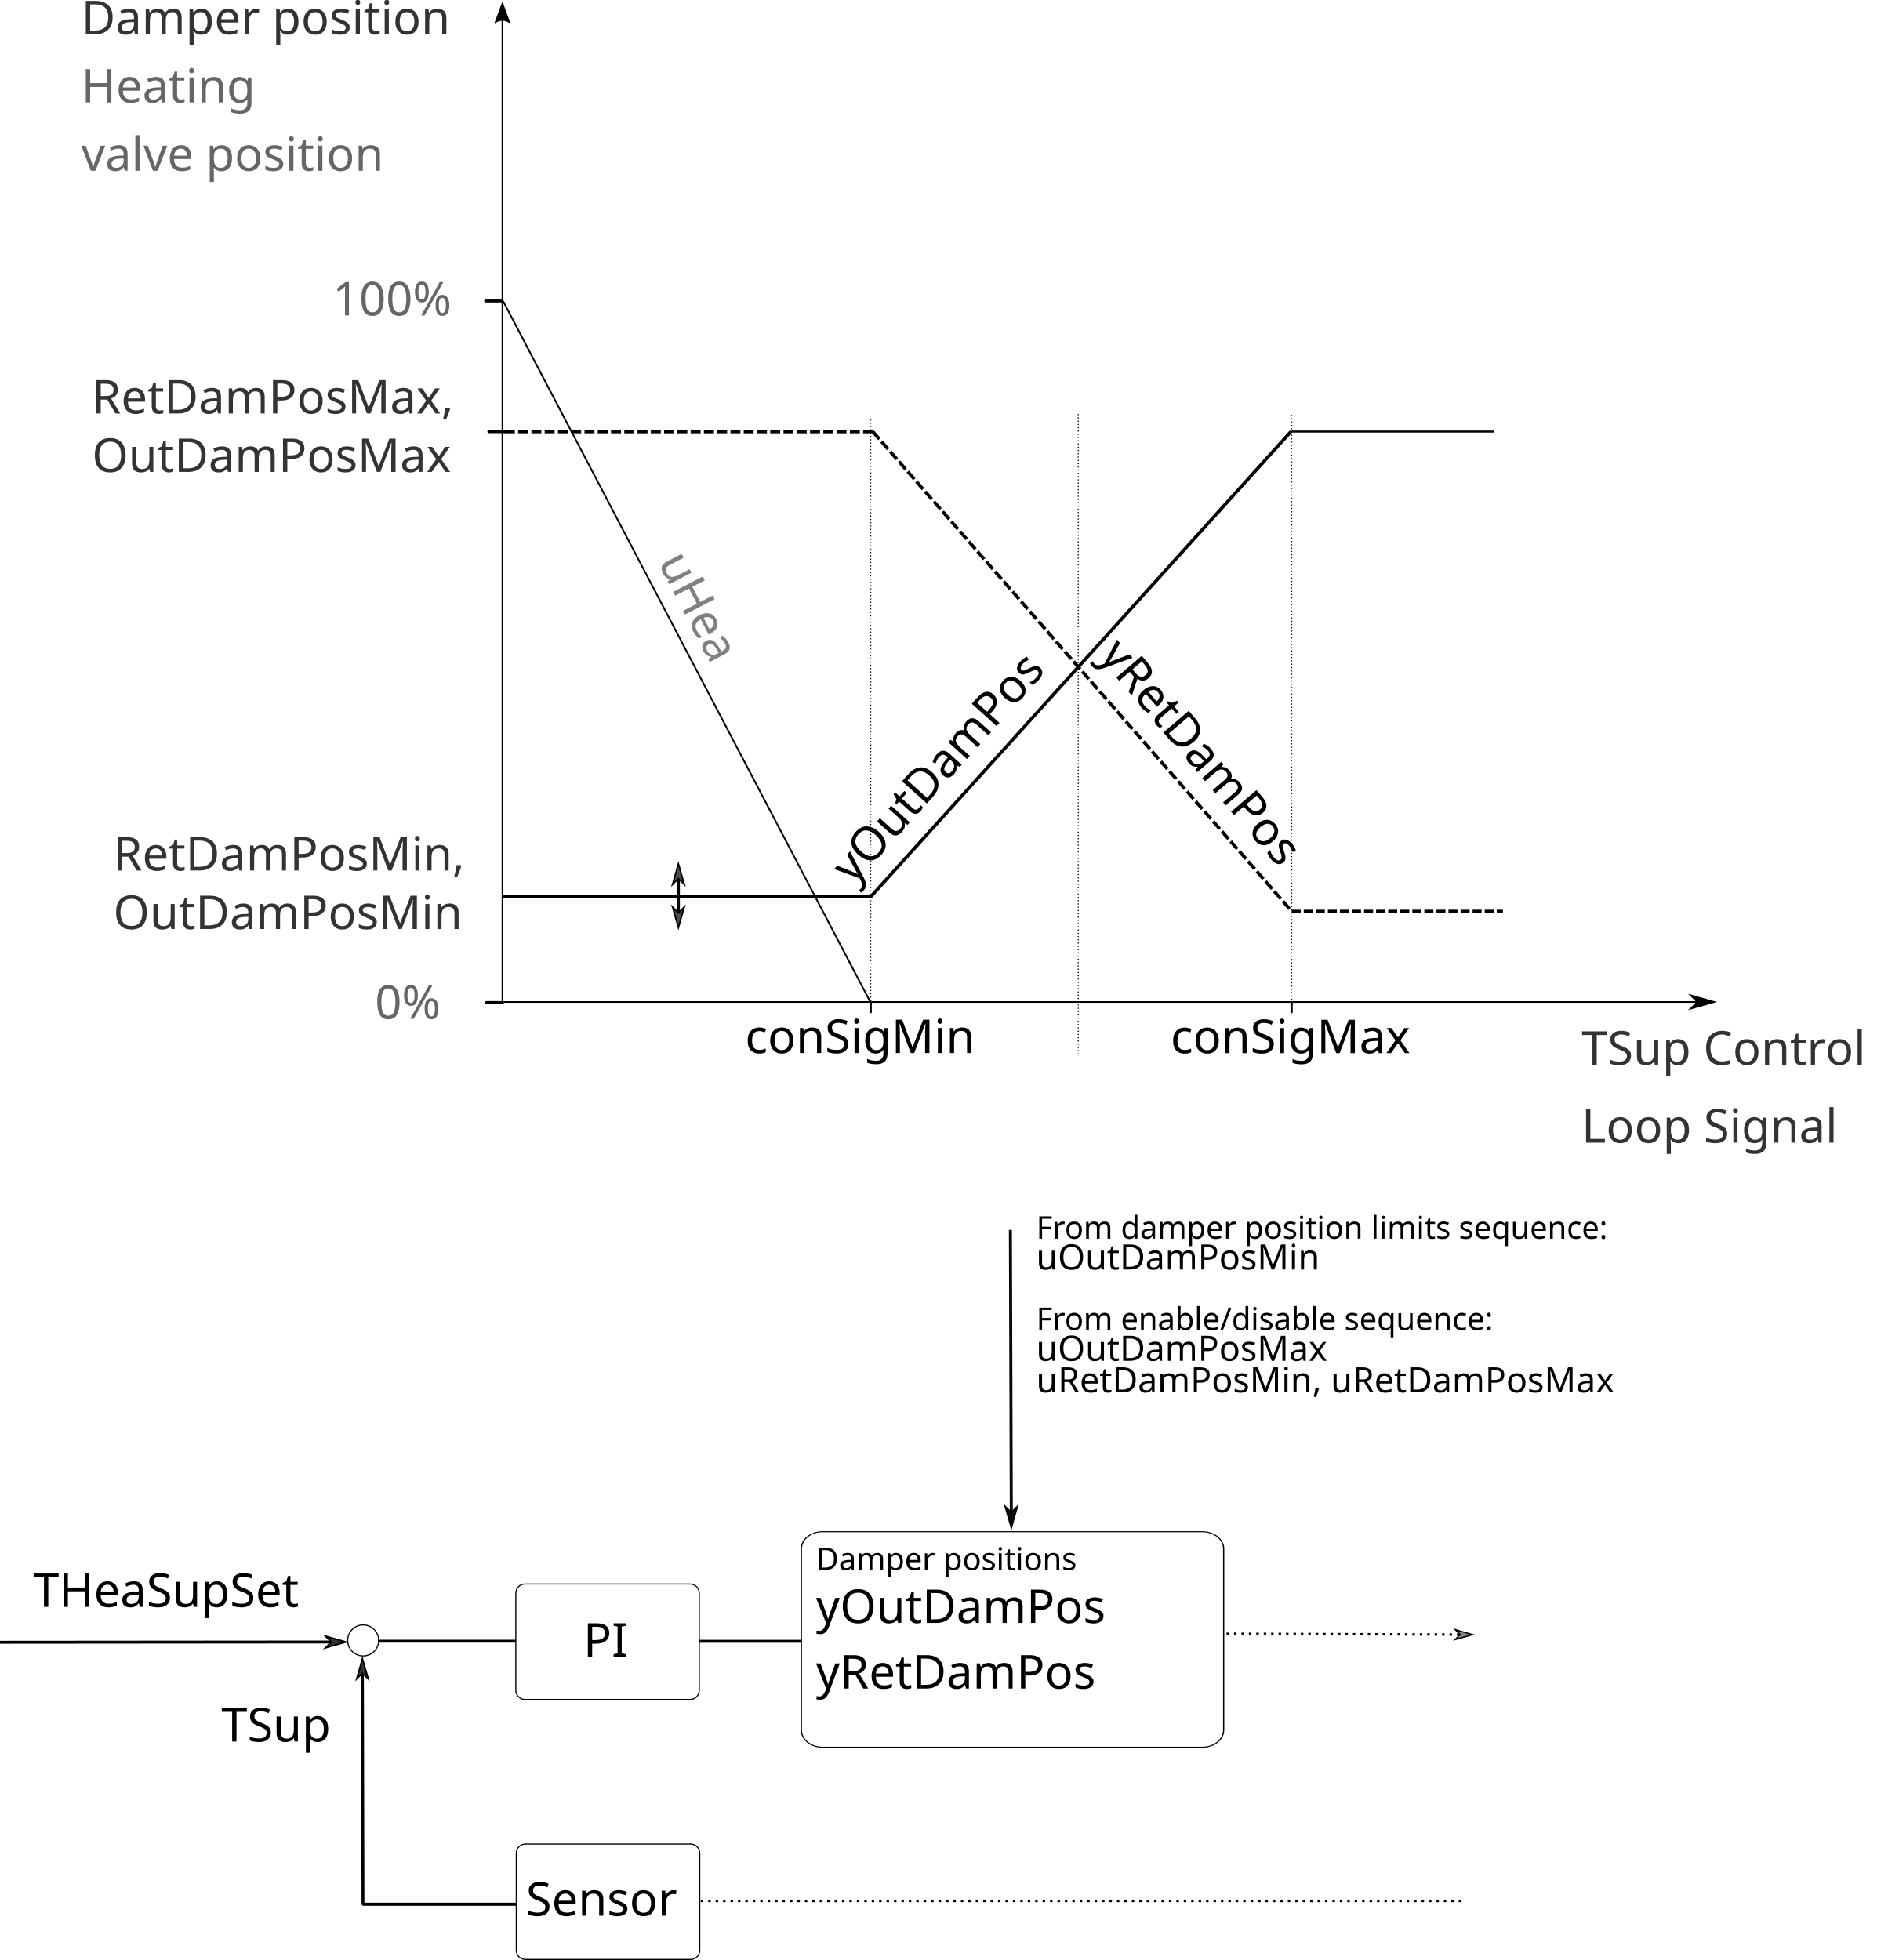
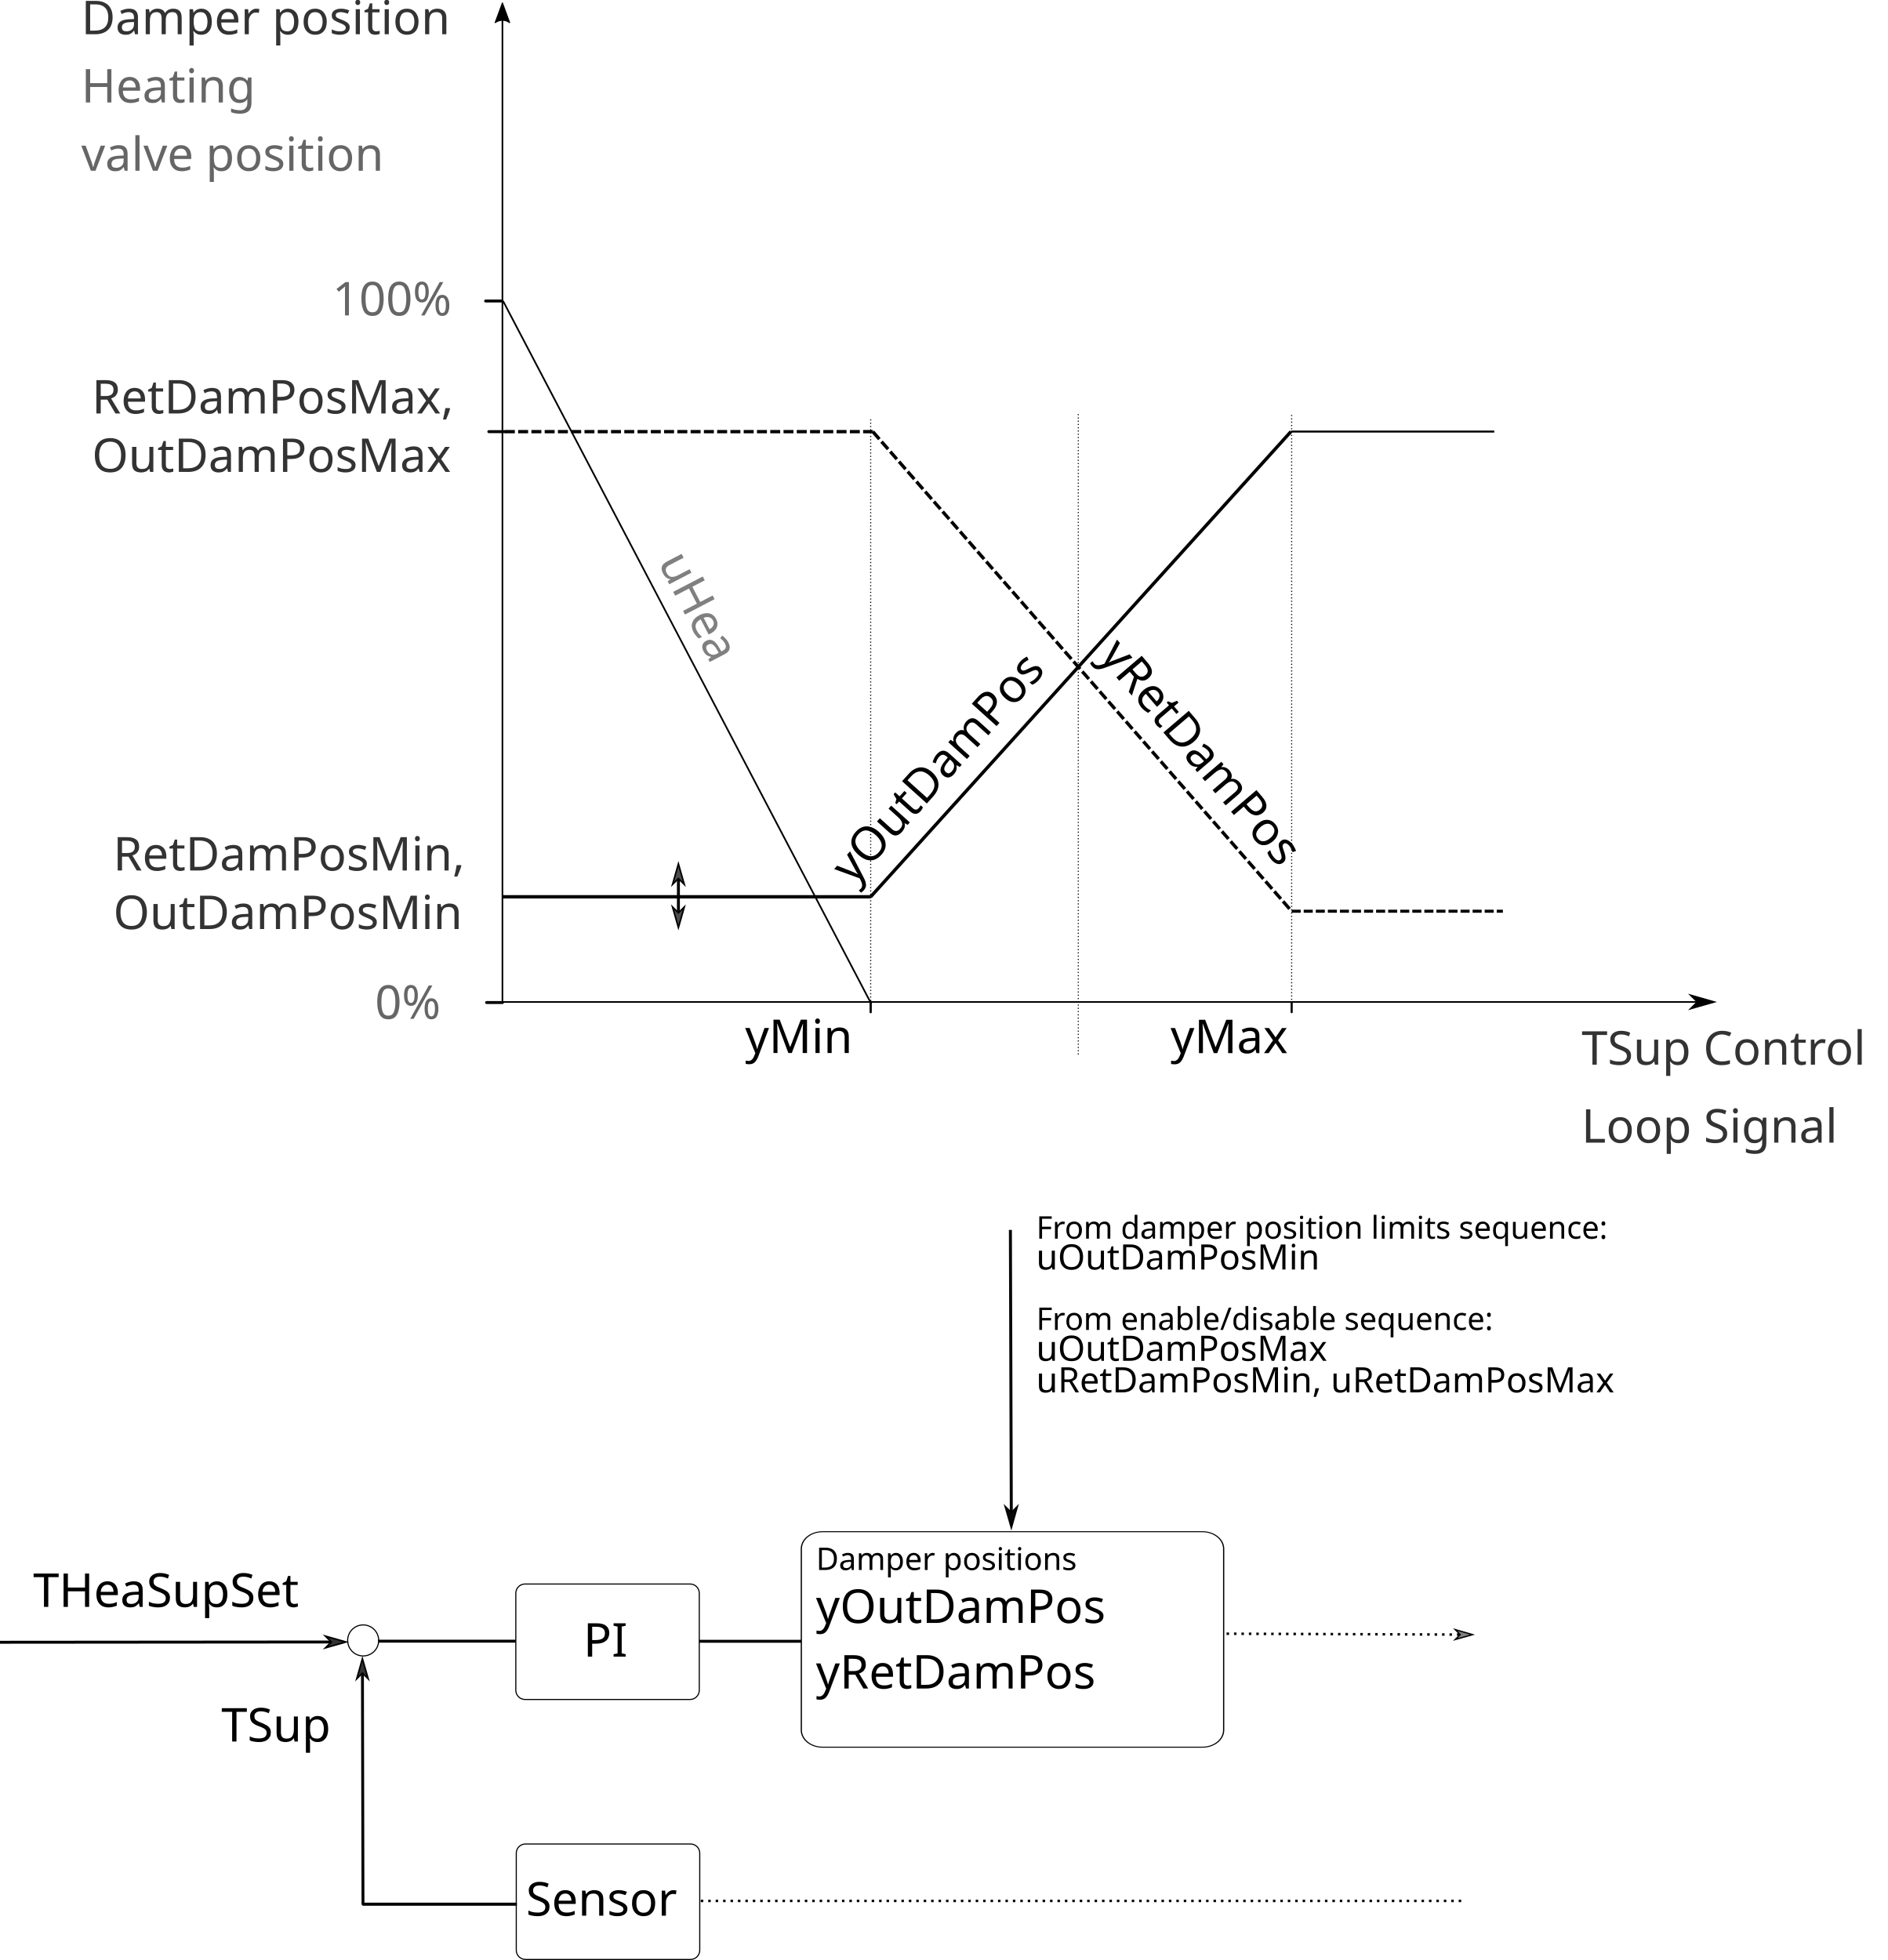
<svg xmlns="http://www.w3.org/2000/svg" width="170.729mm" height="177.27mm" viewBox="0 0 170.729 177.27" version="1.1" id="svg5233">
  <defs id="defs5227">
    <marker style="overflow:visible" id="Arrow1Mstart" refX="0" refY="0" orient="auto">
      <path transform="matrix(0.4,0,0,0.4,4,0)" style="fill:#000000;fill-opacity:1;fill-rule:evenodd;stroke:#000000;stroke-width:1pt;stroke-opacity:1" d="M 0,0 5,-5 -12.5,0 5,5 Z" id="path6104" />
    </marker>
    <marker style="overflow:visible" id="marker6810" refX="0" refY="0" orient="auto">
      <path transform="matrix(0.4,0,0,0.4,4,0)" style="fill:#090909;fill-opacity:1;fill-rule:evenodd;stroke:#000000;stroke-width:1pt;stroke-opacity:0.964" d="M 0,0 5,-5 -12.5,0 5,5 Z" id="path6808" />
    </marker>
    <marker style="overflow:visible" id="Arrow2Lstart" refX="0" refY="0" orient="auto">
      <path transform="matrix(1.1,0,0,1.1,1.1,0)" d="M 8.719,4.034 -2.207,0.016 8.719,-4.002 c -1.745,2.372 -1.735,5.617 -6e-7,8.035 z" style="fill:#000000;fill-opacity:1;fill-rule:evenodd;stroke:#000000;stroke-width:0.625;stroke-linejoin:round;stroke-opacity:1" id="path6116" />
    </marker>
    <marker style="overflow:visible" id="Arrow1Lend" refX="0" refY="0" orient="auto">
      <path transform="matrix(-0.8,0,0,-0.8,-10,0)" style="fill:#000000;fill-opacity:1;fill-rule:evenodd;stroke:#000000;stroke-width:1pt;stroke-opacity:1" d="M 0,0 5,-5 -12.5,0 5,5 Z" id="path6101" />
    </marker>
    <marker orient="auto" refY="0" refX="0" id="marker9822" style="overflow:visible">
      <path id="path9820" d="M 0,0 5,-5 -12.5,0 5,5 Z" style="fill:#4d4d4d;fill-opacity:1;fill-rule:evenodd;stroke:#000000;stroke-width:1pt;stroke-opacity:1" transform="matrix(0.4,0,0,0.4,4,0)" />
    </marker>
    <marker style="overflow:visible" id="marker10000" refX="0" refY="0" orient="auto">
      <path transform="matrix(-0.4,0,0,-0.4,-4,0)" style="fill:#4d4d4d;fill-opacity:1;fill-rule:evenodd;stroke:#000000;stroke-width:1pt;stroke-opacity:1" d="M 0,0 5,-5 -12.5,0 5,5 Z" id="path9998" />
    </marker>
    <marker orient="auto" refY="0" refX="0" id="marker9822-6" style="overflow:visible">
      <path id="path9820-9" d="M 0,0 5,-5 -12.5,0 5,5 Z" style="fill:#4d4d4d;fill-opacity:1;fill-rule:evenodd;stroke:#000000;stroke-width:1pt;stroke-opacity:1" transform="matrix(0.4,0,0,0.4,4,0)" />
    </marker>
    <marker style="overflow:visible" id="marker10000-5" refX="0" refY="0" orient="auto">
      <path transform="matrix(-0.4,0,0,-0.4,-4,0)" style="fill:#4d4d4d;fill-opacity:1;fill-rule:evenodd;stroke:#000000;stroke-width:1pt;stroke-opacity:1" d="M 0,0 5,-5 -12.5,0 5,5 Z" id="path9998-3" />
    </marker>
    <marker style="overflow:visible" id="Arrow2Lstart-4" refX="0" refY="0" orient="auto">
      <path transform="matrix(1.1,0,0,1.1,1.1,0)" d="M 8.719,4.034 -2.207,0.016 8.719,-4.002 c -1.745,2.372 -1.735,5.617 -6e-7,8.035 z" style="fill:#000000;fill-opacity:1;fill-rule:evenodd;stroke:#000000;stroke-width:0.625;stroke-linejoin:round;stroke-opacity:1" id="path6116-1" />
    </marker>
    <marker style="overflow:visible" id="Arrow1Lend-5" refX="0" refY="0" orient="auto">
      <path transform="matrix(-0.8,0,0,-0.8,-10,0)" style="fill:#000000;fill-opacity:1;fill-rule:evenodd;stroke:#000000;stroke-width:1pt;stroke-opacity:1" d="M 0,0 5,-5 -12.5,0 5,5 Z" id="path6101-9" />
    </marker>
    <marker style="overflow:visible" id="marker9484-9" refX="0" refY="0" orient="auto">
      <path transform="matrix(0.4,0,0,0.4,4,0)" style="fill:#4d4d4d;fill-opacity:1;fill-rule:evenodd;stroke:#000000;stroke-width:1pt;stroke-opacity:1" d="M 0,0 5,-5 -12.5,0 5,5 Z" id="path9482-7" />
    </marker>
    <marker orient="auto" refY="0" refX="0" id="marker9650-7" style="overflow:visible">
      <path id="path9648-6" d="M 0,0 5,-5 -12.5,0 5,5 Z" style="fill:#4d4d4d;fill-opacity:1;fill-rule:evenodd;stroke:#000000;stroke-width:1pt;stroke-opacity:1" transform="matrix(-0.4,0,0,-0.4,-4,0)" />
    </marker>
    <marker style="overflow:visible" id="Arrow1Mstart-4" refX="0" refY="0" orient="auto">
      <path transform="matrix(0.4,0,0,0.4,4,0)" style="fill:#333333;fill-opacity:1;fill-rule:evenodd;stroke:#000000;stroke-width:1pt;stroke-opacity:1" d="M 0,0 5,-5 -12.5,0 5,5 Z" id="path6104-2" />
    </marker>
    <marker style="overflow:visible" id="marker6810-7" refX="0" refY="0" orient="auto">
      <path transform="matrix(0.4,0,0,0.4,4,0)" style="fill:#090909;fill-opacity:1;fill-rule:evenodd;stroke:#000000;stroke-width:1pt;stroke-opacity:0.964" d="M 0,0 5,-5 -12.5,0 5,5 Z" id="path6808-8" />
    </marker>
    <marker style="overflow:visible" id="marker7260-9" refX="0" refY="0" orient="auto">
      <path transform="matrix(-0.4,0,0,-0.4,-4,0)" style="fill:#808080;fill-opacity:1;fill-rule:evenodd;stroke:#000000;stroke-width:1pt;stroke-opacity:1" d="M 0,0 5,-5 -12.5,0 5,5 Z" id="path7258-8" />
    </marker>
    <marker style="overflow:visible" id="marker7102-1" refX="0" refY="0" orient="auto">
      <path transform="matrix(0.4,0,0,0.4,4,0)" style="fill:#333333;fill-opacity:1;fill-rule:evenodd;stroke:#000000;stroke-width:1pt;stroke-opacity:1" d="M 0,0 5,-5 -12.5,0 5,5 Z" id="path7100-8" />
    </marker>
  </defs>
  <g id="layer1" transform="translate(402.4843,-62.58934)">
    <text xml:space="preserve" style="font-style:normal;font-weight:normal;font-size:4.233px;line-height:1.25;font-family:sans-serif;letter-spacing:0px;word-spacing:0px;fill:#666666;fill-opacity:1;stroke:none;stroke-width:0.265" x="-56.13" y="-109.347" id="text6672">
      <tspan id="tspan6670" x="-56.13" y="-105.485" style="font-size:2.117px;fill:#666666;stroke-width:0.265" />
    </text>
    <text transform="scale(1.032247,0.96876)" x="-43.719" y="37.317" font-size="5.139px" style="font-size:7.415px;line-height:1.25;font-family:'8514fix';font-variant-ligatures:normal;font-variant-caps:normal;font-variant-numeric:normal;font-feature-settings:normal;letter-spacing:0px;word-spacing:0px;fill:#000000;stroke:#000000;stroke-width:0.24;stroke-opacity:0.667" xml:space="preserve" id="text4529-3">
      <tspan x="-43.719" y="37.317" font-size="5.139px" style="font-size:9.808px;line-height:1;font-family:'8514fix';font-variant-ligatures:normal;font-variant-caps:normal;font-variant-numeric:normal;font-feature-settings:normal;stroke:#000000;stroke-width:0.24;stroke-opacity:0.667" id="tspan4527-4" />
    </text>
    <text transform="scale(1.032247,0.96876)" x="-43.719" y="37.317" font-size="5.139px" style="font-size:7.415px;line-height:1.25;font-family:'8514fix';font-variant-ligatures:normal;font-variant-caps:normal;font-variant-numeric:normal;font-feature-settings:normal;letter-spacing:0px;word-spacing:0px;fill:#000000;stroke:#000000;stroke-width:0.24;stroke-opacity:0.667" xml:space="preserve" id="text8639">
      <tspan x="-43.719" y="37.317" font-size="5.139px" style="font-size:9.808px;line-height:1;font-family:'8514fix';font-variant-ligatures:normal;font-variant-caps:normal;font-variant-numeric:normal;font-feature-settings:normal;stroke:#000000;stroke-width:0.24;stroke-opacity:0.667" id="tspan8641" />
    </text>
    <text id="text4730" y="-46.361" x="-16.467" style="font-style:normal;font-weight:normal;font-size:4.233px;line-height:1.25;font-family:sans-serif;letter-spacing:0px;word-spacing:0px;fill:#000000;fill-opacity:1;stroke:none;stroke-width:0.265" xml:space="preserve">
      <tspan style="stroke-width:0.265" y="-42.499" x="-16.467" id="tspan4728" />
    </text>
    <flowRoot style="font-style:normal;font-weight:normal;font-size:40px;line-height:1.25;font-family:sans-serif;letter-spacing:0px;word-spacing:0px;fill:#000000;fill-opacity:1;stroke:none" id="flowRoot20346" xml:space="preserve" transform="translate(-135.3556,-181.2684)">
      <flowRegion id="flowRegion20348">
        <rect y="-674.482" x="-229.103" height="572.756" width="968.736" id="rect20350" />
      </flowRegion>
      <flowPara id="flowPara20352" />
    </flowRoot>
    <flowRoot style="font-style:normal;font-weight:normal;font-size:40px;line-height:1.25;font-family:sans-serif;letter-spacing:0px;word-spacing:0px;fill:#000000;fill-opacity:1;stroke:none" id="flowRoot20356" xml:space="preserve" transform="translate(-135.3556,-181.2684)">
      <flowRegion id="flowRegion20358">
        <rect y="-646.574" x="-232" height="563" width="1012" id="rect20360" />
      </flowRegion>
      <flowPara id="flowPara20362" />
    </flowRoot>
    <path style="fill:none;stroke:#000000;stroke-width:0.147;stroke-linecap:butt;stroke-linejoin:miter;stroke-miterlimit:4;stroke-dasharray:none;stroke-opacity:1;marker-start:url(#Arrow2Lstart-4);marker-end:url(#Arrow1Lend-5)" d="m -357.045,63.058 c 0,90.152 0,90.152 0,90.152 109.552,0 109.552,0 109.552,0" id="path8827-7" />
    <text xml:space="preserve" style="font-style:normal;font-weight:normal;font-size:4.233px;line-height:1.25;font-family:sans-serif;letter-spacing:0px;word-spacing:0px;fill:#333333;fill-opacity:1;stroke:none;stroke-width:0.265" x="-394.173" y="99.984" id="text4487-7-7">
      <tspan id="tspan4485-1-0" x="-394.173" y="99.984" style="font-size:4.233px;fill:#333333;stroke-width:0.265">RetDamPosMax,</tspan>
      <tspan x="-394.173" y="105.276" style="font-size:4.233px;fill:#333333;stroke-width:0.265" id="tspan9169-8">OutDamPosMax</tspan>
    </text>
    <text xml:space="preserve" style="font-style:normal;font-weight:normal;font-size:4.233px;line-height:1.25;font-family:sans-serif;letter-spacing:0px;word-spacing:0px;fill:#333333;fill-opacity:1;stroke:none;stroke-width:0.265" x="-392.247" y="141.322" id="text4487-7-0-9">
      <tspan id="tspan4485-1-9-6" x="-392.247" y="141.322" style="font-size:4.233px;fill:#333333;stroke-width:0.265">RetDamPosMin,</tspan>
      <tspan x="-392.247" y="146.614" style="font-size:4.233px;fill:#333333;stroke-width:0.265" id="tspan9169-3-5">OutDamPosMin</tspan>
    </text>
    <path style="fill:none;stroke:#000000;stroke-width:0.265px;stroke-linecap:round;stroke-linejoin:miter;stroke-opacity:1" d="m -357.041,153.261 c -1.439,0 -1.439,0 -1.439,0" id="path9192-0" />
    <path style="fill:none;stroke:#000000;stroke-width:0.265px;stroke-linecap:round;stroke-linejoin:miter;stroke-opacity:1" d="m -356.825,101.629 c -1.45,0 -1.45,0 -1.45,0" id="path9194-0" />
    <path style="fill:none;stroke:#000000;stroke-width:0.3;stroke-linecap:butt;stroke-linejoin:miter;stroke-miterlimit:4;stroke-dasharray:0.9, 0.3;stroke-dashoffset:0;stroke-opacity:1" d="m -356.825,101.629 c 33.277,0 33.277,0 33.277,0" id="path9198-3" />
    <path style="fill:none;stroke:#000000;stroke-width:0.179;stroke-linecap:butt;stroke-linejoin:miter;stroke-miterlimit:4;stroke-dasharray:none;stroke-opacity:1" d="m -285.734,101.622 c 18.387,0 18.387,0 18.387,0" id="path9200-6" />
    <path style="fill:#808080;stroke:#000000;stroke-width:0.152;stroke-linecap:butt;stroke-linejoin:miter;stroke-miterlimit:4;stroke-dasharray:none;stroke-opacity:1" d="m -356.989,89.811 c 33.303,63.569 33.303,63.569 33.303,63.569" id="path9238-4" />
    <path style="fill:none;stroke:#000000;stroke-width:0.098;stroke-linecap:butt;stroke-linejoin:miter;stroke-miterlimit:4;stroke-dasharray:0.098, 0.197;stroke-dashoffset:0;stroke-opacity:1" d="m -304.967,100.045 c 0,57.918 0,57.918 0,57.918" id="path9246-3" />
    <text xml:space="preserve" style="font-style:normal;font-weight:normal;font-size:4.233px;line-height:1.25;font-family:sans-serif;letter-spacing:0px;word-spacing:0px;fill:#000000;fill-opacity:1;stroke:none;stroke-width:0.265" x="-336.195" y="157.83" id="text4487-8-2-0">
-       <tspan id="tspan17096-3" x="-336.195" y="157.83" style="font-size:4.233px;fill:#000000;stroke-width:0.265"> conSigMin</tspan>
+       <tspan id="tspan17096-3" x="-336.195" y="157.83" style="font-size:4.233px;fill:#000000;stroke-width:0.265"> yMin</tspan>
    </text>
    <text xml:space="preserve" style="font-style:normal;font-weight:normal;font-size:4.233px;line-height:1.25;font-family:sans-serif;letter-spacing:0px;word-spacing:0px;fill:#000000;fill-opacity:1;stroke:none;stroke-width:0.265" x="-296.62" y="157.836" id="text4487-8-00-5">
-       <tspan id="tspan4485-5-97-6" x="-296.62" y="157.836" style="font-size:4.233px;fill:#000000;stroke-width:0.265">conSigMax</tspan>
+       <tspan id="tspan4485-5-97-6" x="-296.62" y="157.836" style="font-size:4.233px;fill:#000000;stroke-width:0.265">yMax</tspan>
    </text>
    <text xml:space="preserve" style="font-style:normal;font-weight:normal;font-size:4.233px;line-height:1.25;font-family:sans-serif;letter-spacing:0px;word-spacing:0px;fill:#000000;fill-opacity:1;stroke:none;stroke-width:0.265" x="-104.202" y="300.247" id="text4487-4-1-8-0" transform="rotate(49.5)">
      <tspan id="tspan4485-8-3-00-6" x="-104.202" y="304.109" style="font-size:4.233px;line-height:1.4;fill:#000000;stroke-width:0.265" />
      <tspan x="-104.202" y="309.719" style="font-size:4.233px;line-height:1.4;fill:#000000;stroke-width:0.265" id="tspan6753-0-98">yRetDamPos</tspan>
    </text>
    <text xml:space="preserve" style="font-style:normal;font-weight:normal;font-size:4.233px;line-height:1.25;font-family:sans-serif;letter-spacing:0px;word-spacing:0px;fill:#000000;fill-opacity:1;stroke:none;stroke-width:0.265" x="-323.761" y="-146.305" id="text9436-5" transform="rotate(-48)">
      <tspan id="tspan9434-8" x="-323.761" y="-146.305" style="stroke-width:0.265">yOutDamPos</tspan>
    </text>
    <path style="fill:#4d4d4d;stroke:#000000;stroke-width:0.265px;stroke-linecap:butt;stroke-linejoin:miter;stroke-opacity:1;marker-start:url(#marker9484-9);marker-end:url(#marker9650-7)" d="m -341.13,146.214 c 0,-5.093 0,-5.226 0,-5.226" id="path9459-0-8" />
    <text xml:space="preserve" style="font-style:normal;font-weight:normal;font-size:5.644px;line-height:1.25;font-family:sans-serif;letter-spacing:0px;word-spacing:0px;fill:#333333;fill-opacity:1;stroke:none;stroke-width:0.265" x="-259.454" y="158.885" id="text4487-8-00-8-6">
      <tspan x="-259.454" y="158.885" style="font-size:4.233px;fill:#333333;stroke-width:0.265" id="tspan10694-4">TSup Control </tspan>
      <tspan id="tspan5785" x="-259.454" y="165.941" style="font-size:4.233px;fill:#333333;stroke-width:0.265">Loop Signal</tspan>
    </text>
    <text xml:space="preserve" style="font-style:normal;font-weight:normal;font-size:4.233px;line-height:1.25;font-family:sans-serif;letter-spacing:0px;word-spacing:0px;fill:#333333;fill-opacity:1;stroke:none;stroke-width:0.265" x="-372.425" y="91.117" id="text4487-7-8-9">
      <tspan x="-372.425" y="91.117" style="font-size:4.233px;fill:#666666;stroke-width:0.265" id="tspan9169-30-7">100%</tspan>
    </text>
    <text xml:space="preserve" style="font-style:normal;font-weight:normal;font-size:4.233px;line-height:1.25;font-family:sans-serif;letter-spacing:0px;word-spacing:0px;fill:#333333;fill-opacity:1;stroke:none;stroke-width:0.265" x="-368.569" y="154.735" id="text4487-7-8-6-0">
      <tspan x="-368.569" y="154.735" style="font-size:4.233px;fill:#666666;stroke-width:0.265" id="tspan9169-30-0-9">0%</tspan>
    </text>
    <path style="fill:none;stroke:#000000;stroke-width:0.3;stroke-linecap:butt;stroke-linejoin:miter;stroke-miterlimit:4;stroke-dasharray:none;stroke-opacity:1" d="m -285.734,101.622 c -38.021,42.09 -38.021,42.09 -38.021,42.09" id="path9238-1-5" />
    <path style="fill:none;stroke:#000000;stroke-width:0.3;stroke-linecap:butt;stroke-linejoin:miter;stroke-miterlimit:4;stroke-dasharray:none;stroke-opacity:1" d="m -357.057,143.699 c 33.314,0 33.314,0 33.314,0" id="path9200-5-2" />
    <path style="fill:none;stroke:#000000;stroke-width:0.273;stroke-linecap:butt;stroke-linejoin:miter;stroke-miterlimit:4;stroke-dasharray:0.818, 0.273;stroke-dashoffset:0;stroke-opacity:1" d="m -285.67,145.005 c 19.102,0 19.102,0 19.102,0" id="path9198-5-7" />
    <path style="fill:none;stroke:#000000;stroke-width:0.1;stroke-linecap:butt;stroke-linejoin:miter;stroke-miterlimit:4;stroke-dasharray:0.1, 0.2;stroke-dashoffset:0;stroke-opacity:1" d="m -285.67,100.12 c 0,53.168 0,53.168 0,53.168" id="path9246-9-0" />
    <path style="fill:none;stroke:#000000;stroke-width:0.1;stroke-linecap:butt;stroke-linejoin:miter;stroke-miterlimit:4;stroke-dasharray:0.1, 0.2;stroke-dashoffset:0;stroke-opacity:1" d="m -323.743,100.516 c 0,52.671 0,52.671 0,52.671" id="path9246-9-3-5" />
    <text xml:space="preserve" style="font-style:normal;font-weight:normal;font-size:4.233px;line-height:1.25;font-family:sans-serif;letter-spacing:0px;word-spacing:0px;fill:#808080;fill-opacity:1;stroke:none;stroke-width:0.265" x="-57.759" y="347.155" id="text4487-4-1-8-1-0" transform="rotate(62.5)">
      <tspan id="tspan4485-8-3-00-8-8" x="-57.759" y="351.017" style="font-size:4.233px;line-height:1.4;fill:#808080;stroke-width:0.265" />
      <tspan x="-57.759" y="356.626" style="font-size:4.233px;line-height:1.4;fill:#808080;stroke-width:0.265" id="tspan6753-0-9-6">uHea</tspan>
    </text>
    <path style="fill:none;stroke:#000000;stroke-width:0.191;stroke-linecap:round;stroke-linejoin:miter;stroke-miterlimit:4;stroke-dasharray:none;stroke-opacity:1" d="m -285.67,153.288 c 0,0.808 0,0.844 0,0.844" id="path9263-9-1-8" />
    <path style="fill:none;stroke:#000000;stroke-width:0.202;stroke-linecap:round;stroke-linejoin:miter;stroke-miterlimit:4;stroke-dasharray:none;stroke-opacity:1" d="m -323.743,153.187 c 0,0.905 0,0.946 0,0.946" id="path9263-9-1-7-3" />
    <path style="fill:none;stroke:#000000;stroke-width:0.265px;stroke-linecap:round;stroke-linejoin:miter;stroke-opacity:1" d="m -357.125,89.811 c -1.439,0 -1.439,0 -1.439,0" id="path9192-5-9" />
    <text xml:space="preserve" style="font-style:normal;font-weight:normal;font-size:4.939px;line-height:1.25;font-family:sans-serif;letter-spacing:0px;word-spacing:0px;fill:#333333;fill-opacity:1;stroke:none;stroke-width:0.265" x="-395.129" y="65.688" id="text4487-8-00-8-7-0">
      <tspan id="tspan20232-3" x="-395.129" y="65.688" style="font-size:4.233px;fill:#333333;stroke-width:0.265">Damper position</tspan>
      <tspan id="tspan5407" x="-395.129" y="71.861" style="font-size:4.233px;fill:#666666;stroke-width:0.265">Heating </tspan>
      <tspan id="tspan20234-5" x="-395.129" y="78.035" style="font-size:4.233px;fill:#666666;stroke-width:0.265">valve position</tspan>
    </text>
    <flowRoot transform="matrix(0.2645833,0,0,0.2645833,-64.73784,1.52581)" style="font-style:normal;font-weight:normal;font-size:40px;line-height:1.25;font-family:sans-serif;letter-spacing:0px;word-spacing:0px;fill:#000000;fill-opacity:1;stroke:none" id="flowRoot5399" xml:space="preserve">
      <flowRegion id="flowRegion5401">
        <rect y="402.281" x="179.807" height="486.894" width="928.33" id="rect5403" />
      </flowRegion>
      <flowPara id="flowPara5405" />
    </flowRoot>
    <path id="path5495" d="m -323.548,101.629 c 37.878,43.376 37.878,43.376 37.878,43.376" style="fill:none;stroke:#000000;stroke-width:0.3;stroke-linecap:butt;stroke-linejoin:miter;stroke-miterlimit:4;stroke-dasharray:0.9, 0.3;stroke-dashoffset:0;stroke-opacity:1" />
    <text xml:space="preserve" style="font-style:normal;font-weight:normal;font-size:4.233px;line-height:1.25;font-family:sans-serif;letter-spacing:0px;word-spacing:0px;fill:#000000;fill-opacity:1;stroke:none;stroke-width:0.265" x="-399.492" y="207.92" id="text4487-0">
      <tspan x="-399.492" y="207.92" style="font-size:4.233px;fill:#000000;stroke-width:0.265" id="tspan3465">THeaSupSet</tspan>
    </text>
    <path style="fill:#000000;fill-opacity:0;stroke:#000000;stroke-width:0.1;stroke-miterlimit:4;stroke-dasharray:none;stroke-opacity:1" id="rect4491-8-3-3" d="m 60.141,49.531 a 0.831,0.831 0 0 0 -0.83,0.83 v 8.783 a 0.831,0.831 0 0 0 0.83,0.83 h 14.932 a 0.831,0.831 0 0 0 0.83,-0.83 V 50.361 A 0.831,0.831 0 0 0 75.072,49.531 Z" transform="translate(-415.1462,156.3219)" />
    <circle style="fill:#000000;fill-opacity:0;stroke:#000000;stroke-width:0.1;stroke-miterlimit:4;stroke-dasharray:none;stroke-opacity:1" id="path6054-3" cx="-369.64" cy="210.956" r="1.403" />
    <path style="fill:#000000;fill-rule:evenodd;stroke:#000000;stroke-width:0.265px;stroke-linecap:butt;stroke-linejoin:miter;stroke-opacity:1" d="m -297.247,230.043 0,0" id="path6094-6" />
    <path style="fill:#000000;fill-rule:evenodd;stroke:#000000;stroke-width:0.265;stroke-linecap:butt;stroke-linejoin:miter;stroke-miterlimit:4;stroke-dasharray:none;stroke-opacity:1;marker-start:url(#Arrow1Mstart-4)" d="m -371.461,211.096 -31.023,0.025" id="path6096-0" />
    <text xml:space="preserve" style="font-style:normal;font-weight:normal;font-size:4.233px;line-height:1.25;font-family:sans-serif;letter-spacing:0px;word-spacing:0px;fill:#000000;fill-opacity:1;stroke:none;stroke-width:0.265" x="-349.728" y="212.419" id="text4487-4-8">
      <tspan id="tspan4485-8-94" x="-349.728" y="212.419" style="font-size:4.233px;fill:#000000;stroke-width:0.265">PI</tspan>
    </text>
    <path style="fill:#000000;fill-opacity:0;stroke:#000000;stroke-width:0.048;stroke-miterlimit:4;stroke-dasharray:none;stroke-opacity:1" id="rect4491-8-3-05-2" d="m 60.141,49.531 a 0.831,0.831 0 0 0 -0.83,0.83 v 8.783 a 0.831,0.831 0 0 0 0.83,0.83 h 14.932 a 0.831,0.831 0 0 0 0.83,-0.83 V 50.361 A 0.831,0.831 0 0 0 75.072,49.531 Z" transform="matrix(2.302053,0,0,1.866076,-466.5518,108.6949)" />
    <text xml:space="preserve" style="font-style:normal;font-weight:normal;font-size:4.233px;line-height:1.25;font-family:sans-serif;letter-spacing:0px;word-spacing:0px;fill:#000000;fill-opacity:1;stroke:none;stroke-width:0.265" x="-328.689" y="204.586" id="text4487-4-6-4">
      <tspan id="tspan4485-8-9-7" x="-328.689" y="204.586" style="font-size:2.822px;fill:#000000;stroke-width:0.265">Damper positions</tspan>
    </text>
    <text xml:space="preserve" style="font-style:normal;font-weight:normal;font-size:4.233px;line-height:1.25;font-family:sans-serif;letter-spacing:0px;word-spacing:0px;fill:#000000;fill-opacity:1;stroke:none;stroke-width:0.265" x="-328.689" y="209.374" id="text4487-4-1-9">
      <tspan id="tspan4485-8-3-8" x="-328.689" y="209.374" style="font-size:4.233px;line-height:1.4;fill:#000000;stroke-width:0.265">yOutDamPos</tspan>
      <tspan x="-328.689" y="215.301" style="font-size:4.233px;line-height:1.4;fill:#000000;stroke-width:0.265" id="tspan6753-3">yRetDamPos</tspan>
    </text>
    <path style="fill:#000000;fill-opacity:1;fill-rule:evenodd;stroke:#000000;stroke-width:0.273;stroke-linecap:butt;stroke-linejoin:miter;stroke-miterlimit:4;stroke-dasharray:none;stroke-dashoffset:0;stroke-opacity:0.964;marker-start:url(#marker6810-7)" d="m -311.021,200.485 -0.085,-26.661" id="path6806-4" />
    <path style="fill:#000000;fill-rule:evenodd;stroke:#000000;stroke-width:0.224;stroke-linecap:butt;stroke-linejoin:miter;stroke-miterlimit:4;stroke-dasharray:0.224, 0.448;stroke-dashoffset:0;stroke-opacity:1;marker-end:url(#marker7260-9)" d="m -291.555,210.348 22.022,0.083" id="path7028-6" />
    <text xml:space="preserve" style="font-style:normal;font-weight:normal;font-size:4.233px;line-height:0.9;font-family:sans-serif;letter-spacing:0px;word-spacing:0px;fill:#000000;fill-opacity:1;stroke:none;stroke-width:0.265" x="-308.772" y="172.013" id="text4487-4-1-7-5">
      <tspan x="-308.772" y="172.013" style="font-size:3.175px;line-height:0.9;fill:#000000;stroke-width:0.265" id="tspan6479-8" />
      <tspan x="-308.772" y="174.618" style="font-size:2.822px;line-height:0.9;fill:#000000;stroke-width:0.265" id="tspan6471-4">From damper position limits sequence:</tspan>
      <tspan x="-308.772" y="177.411" style="font-size:3.175px;line-height:0.9;fill:#000000;stroke-width:0.265" id="tspan6465-6">uOutDamPosMin</tspan>
      <tspan x="-308.772" y="180.268" style="font-size:3.175px;line-height:0.9;fill:#000000;stroke-width:0.265" id="tspan6469-6" />
      <tspan x="-308.772" y="182.873" style="font-size:2.822px;line-height:0.9;fill:#000000;stroke-width:0.265" id="tspan6473-8">From enable/disable sequence:</tspan>
      <tspan x="-308.772" y="185.666" style="font-size:3.175px;line-height:0.9;fill:#000000;stroke-width:0.265" id="tspan6475-0">uOutDamPosMax</tspan>
      <tspan id="tspan13837-4" x="-308.772" y="188.523" style="font-size:3.175px;line-height:0.9;fill:#000000;stroke-width:0.265">uRetDamPosMin, uRetDamPosMax</tspan>
    </text>
    <path style="fill:#000000;fill-opacity:0;stroke:#000000;stroke-width:0.1;stroke-miterlimit:4;stroke-dasharray:none;stroke-opacity:1" id="rect4491-8-3-2-0" d="m 60.141,49.531 a 0.831,0.831 0 0 0 -0.83,0.83 v 8.783 a 0.831,0.831 0 0 0 0.83,0.83 h 14.932 a 0.831,0.831 0 0 0 0.83,-0.83 V 50.361 A 0.831,0.831 0 0 0 75.072,49.531 Z" transform="translate(-415.104,179.835)" />
    <text xml:space="preserve" style="font-style:normal;font-weight:normal;font-size:4.233px;line-height:1.25;font-family:sans-serif;letter-spacing:0px;word-spacing:0px;fill:#000000;fill-opacity:1;stroke:none;stroke-width:0.265" x="-354.913" y="235.851" id="text4487-4-3-8">
      <tspan id="tspan4485-8-2-5" x="-354.913" y="235.851" style="font-size:4.233px;fill:#000000;stroke-width:0.265">Sensor</tspan>
    </text>
    <path style="fill:#000000;fill-rule:evenodd;stroke:#000000;stroke-width:0.26;stroke-linecap:butt;stroke-linejoin:miter;stroke-miterlimit:4;stroke-dasharray:none;stroke-opacity:1;marker-start:url(#marker7102-1)" d="m -369.708,212.869 0.051,22.001" id="path7744-8" />
    <text xml:space="preserve" style="font-style:normal;font-weight:normal;font-size:4.233px;line-height:1.25;font-family:sans-serif;letter-spacing:0px;word-spacing:0px;fill:#000000;fill-opacity:1;stroke:none;stroke-width:0.265" x="-382.471" y="220.098" id="text4487-8-1">
      <tspan id="tspan4485-5-6" x="-382.471" y="220.098" style="font-size:4.233px;fill:#000000;stroke-width:0.265">TSup</tspan>
    </text>
    <path id="path12659-4" d="m -368.282,211.022 c 12.441,0 12.441,0 12.441,0" style="fill:#000000;stroke:#000000;stroke-width:0.265px;stroke-linecap:butt;stroke-linejoin:miter;stroke-opacity:1" />
    <path id="path12663-3" d="m -339.235,211.034 c 9.227,0 9.227,0 9.227,0" style="fill:#000000;stroke:#000000;stroke-width:0.265px;stroke-linecap:butt;stroke-linejoin:miter;stroke-opacity:1" />
    <path id="path12659-9-3" d="m -369.706,234.814 c 13.963,0 13.963,0 13.963,0" style="fill:#000000;stroke:#000000;stroke-width:0.28px;stroke-linecap:butt;stroke-linejoin:miter;stroke-opacity:1" />
    <path id="path12659-9-2-3" d="m -339.106,234.516 c 68.969,0 68.969,0 68.969,0" style="fill:#000000;stroke:#000000;stroke-width:0.224;stroke-linecap:butt;stroke-linejoin:miter;stroke-miterlimit:4;stroke-dasharray:0.224, 0.448;stroke-dashoffset:0;stroke-opacity:1" />
  </g>
</svg>
